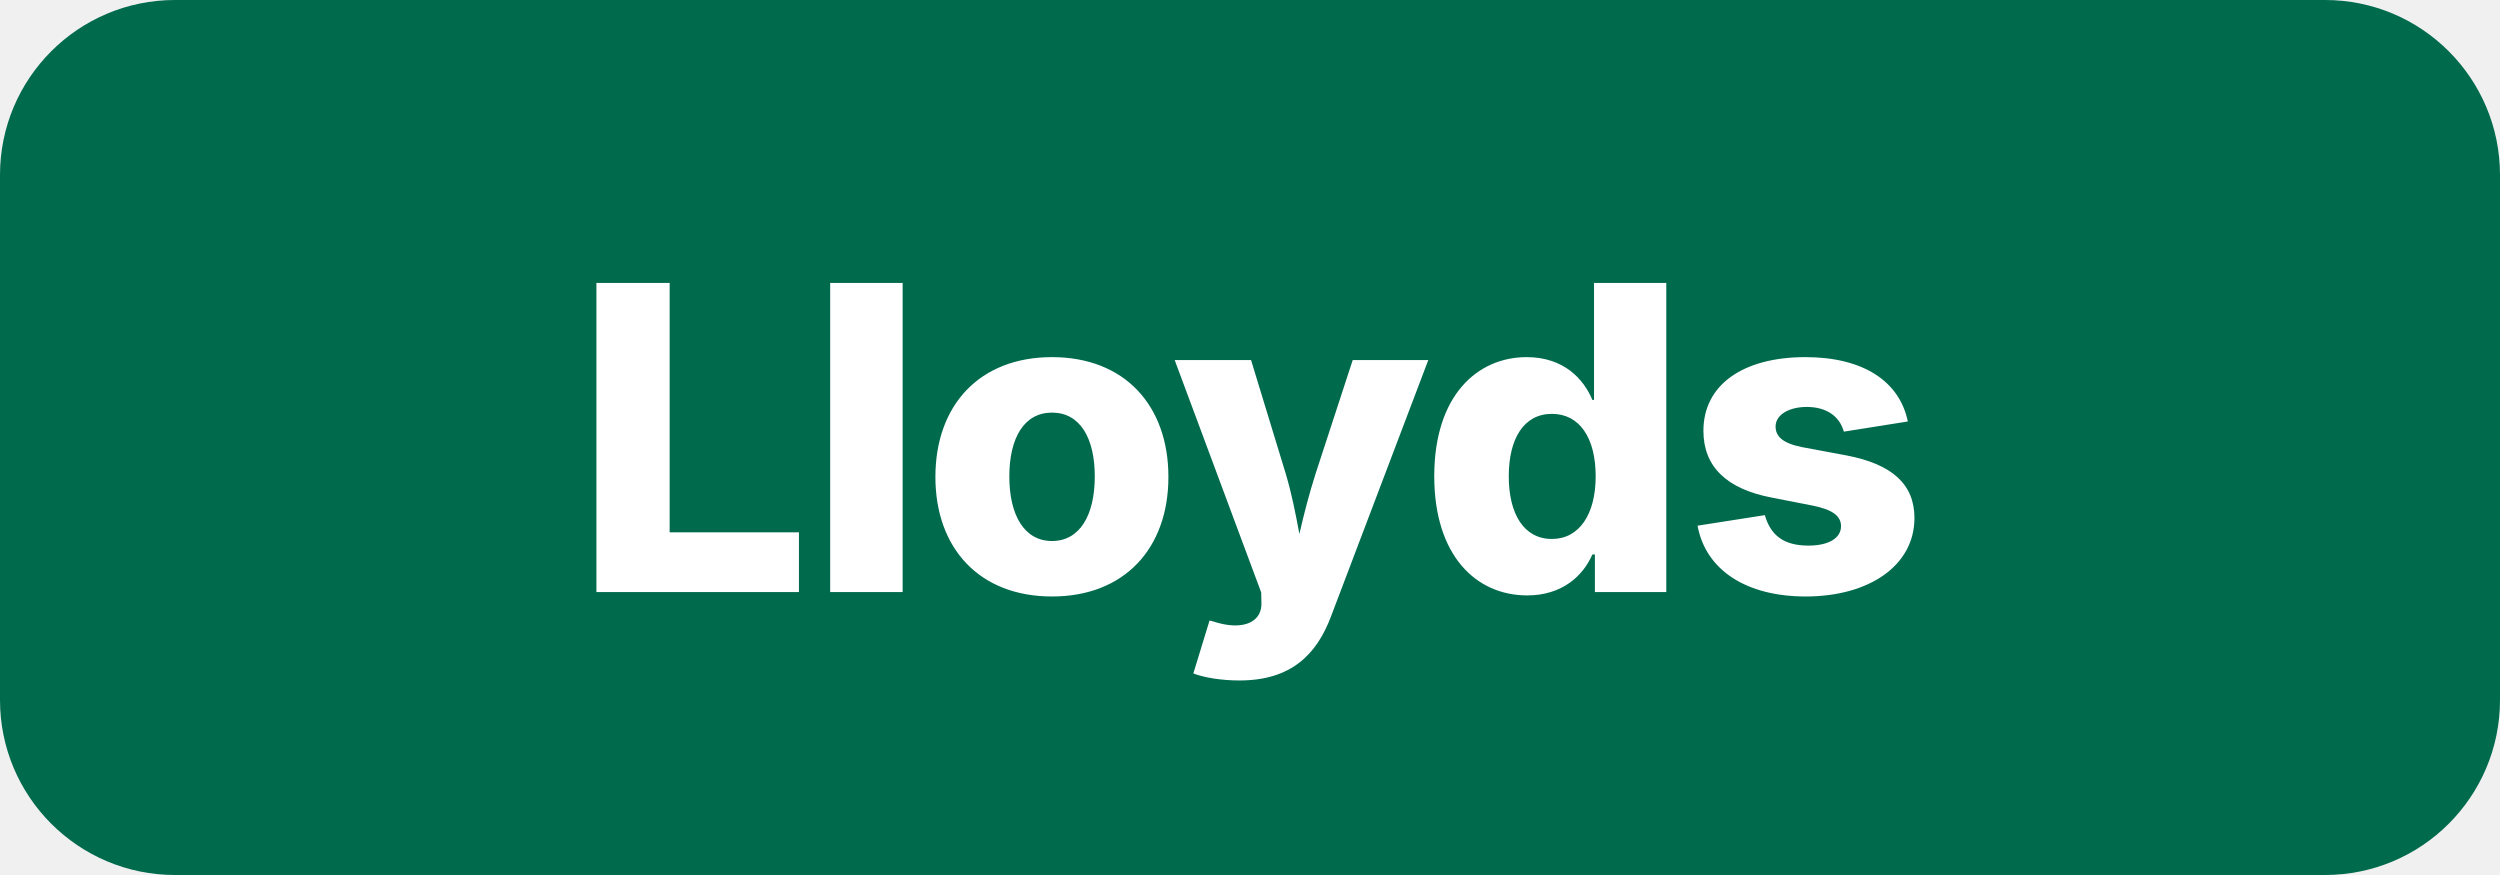
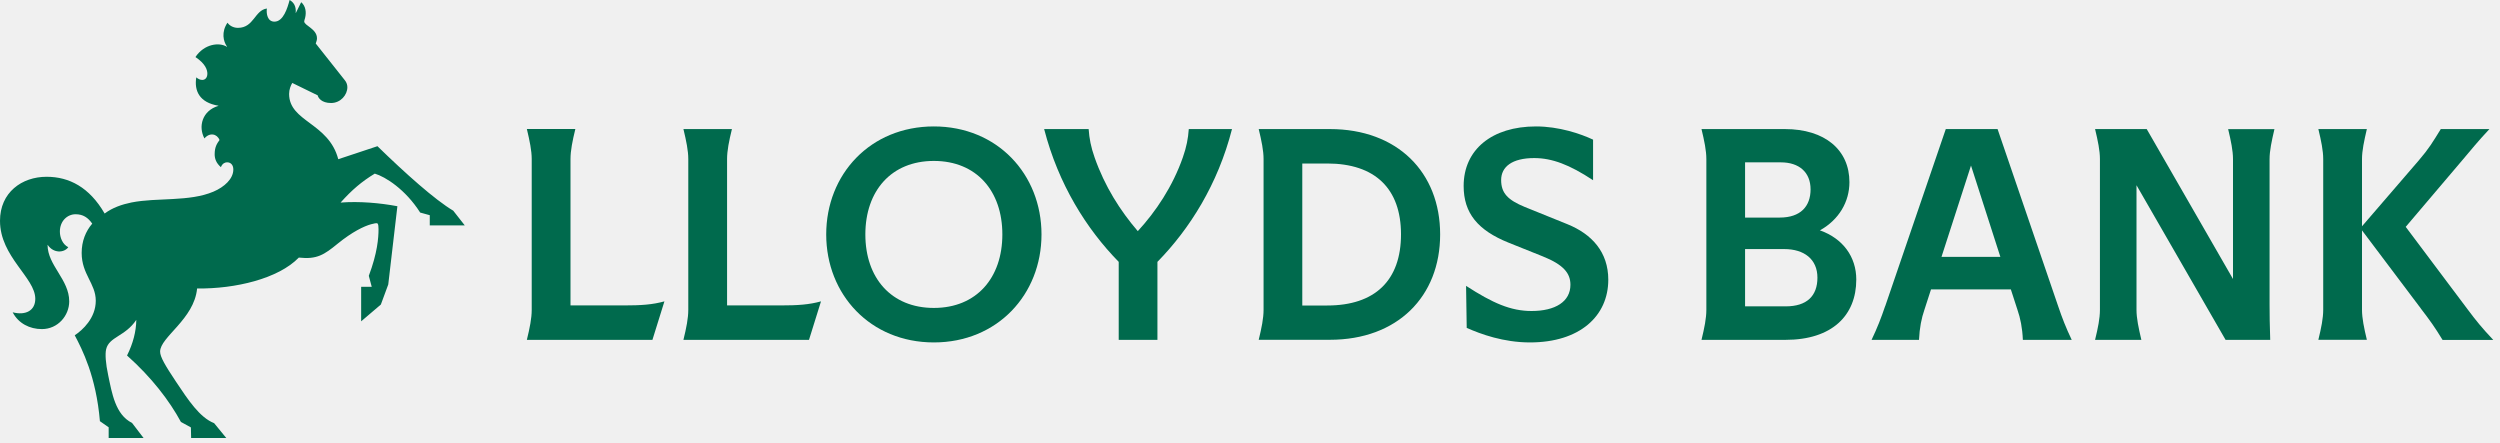
- <svg xmlns="http://www.w3.org/2000/svg" viewBox="0 0 400 140" role="img" aria-label="Lloyds">
-   <rect width="400" height="140" rx="28" fill="#006A4D" />
-   <text x="200" y="70" text-anchor="middle" dominant-baseline="central" fill="#fff" font-family="-apple-system,Segoe UI,Inter,Helvetica,Arial,sans-serif" font-weight="800" font-size="68" letter-spacing="-1">Lloyds</text>
+ <svg xmlns="http://www.w3.org/2000/svg" viewBox="0 0 350 62" fill="none" preserveAspectRatio="xMidYMid meet">
+   <path d="M15.231 59.836L13.987 58.965C13.459 52.697 11.499 48.898 10.462 46.941C11.569 46.21 13.408 44.523 13.408 42.105C13.408 39.687 11.433 38.409 11.433 35.411C11.433 33.758 11.997 32.38 12.913 31.309C12.319 30.457 11.618 29.995 10.58 29.995C9.421 29.995 8.383 30.948 8.383 32.414C8.383 33.266 8.757 34.201 9.558 34.61C8.978 35.411 7.494 35.496 6.678 34.286H6.66C6.66 37.147 9.691 39.137 9.691 42.19C9.691 44.165 8.125 46.073 5.859 46.073C4.172 46.073 2.588 45.291 1.772 43.722C3.611 44.198 4.94 43.467 4.94 41.832C4.94 38.87 0 35.955 0 30.915C0 26.946 3.049 24.749 6.523 24.749C9.691 24.749 12.519 26.215 14.649 29.895C15.738 29.076 17.067 28.618 18.411 28.345C22.04 27.629 26.485 28.275 29.889 26.828C31.406 26.181 32.666 25.041 32.666 23.727C32.666 23.099 32.307 22.723 31.795 22.723C31.54 22.723 31.148 22.844 30.924 23.402C30.259 22.826 30.053 22.21 30.053 21.597C30.053 20.578 30.375 20.098 30.733 19.604C30.393 18.718 29.337 18.514 28.621 19.382C27.735 17.747 28.281 15.498 30.581 14.819V14.8C27.89 14.357 27.177 12.689 27.48 10.832C27.735 11.053 28.026 11.19 28.314 11.19C28.758 11.19 29.031 10.832 29.031 10.319C29.031 9.773 28.761 8.923 27.362 7.986C28.588 6.147 30.699 5.871 31.773 6.557L31.792 6.539C31.245 5.789 30.972 4.475 31.843 3.183C32.047 3.471 32.541 3.899 33.309 3.899C35.557 3.899 35.642 1.429 37.362 1.192C37.259 1.96 37.465 3.031 38.418 3.031C39.662 3.031 40.239 1.159 40.545 0C41.091 0.306 41.483 0.834 41.398 1.82H41.416L42.165 0.306C42.793 0.834 42.915 1.72 42.712 2.518C42.66 2.722 42.59 2.876 42.59 2.995C42.59 3.589 44.377 4.032 44.377 5.361C44.377 5.583 44.307 5.822 44.204 6.093L48.291 11.254C48.546 11.575 48.631 11.918 48.631 12.209C48.631 13.28 47.694 14.421 46.349 14.421C45.005 14.421 44.544 13.69 44.477 13.35L40.918 11.612C40.715 11.951 40.475 12.516 40.475 13.144C40.475 17.061 46.013 17.164 47.357 22.289L52.843 20.468C56.76 24.282 60.898 27.981 63.453 29.495L65.07 31.558H60.167V30.129L58.823 29.756C56.76 26.518 53.968 24.749 52.469 24.306C50.649 25.414 49.283 26.57 47.681 28.36C50.288 28.157 53.2 28.412 55.634 28.873L54.356 39.826L53.319 42.636L50.561 44.987V40.148H52.041L51.632 38.615C52.843 35.411 52.994 33.269 52.994 32.11C52.994 31.752 52.976 31.412 52.858 31.291C52.755 31.188 52.33 31.291 51.953 31.394C50.964 31.667 49.347 32.432 47.269 34.119C45.397 35.651 44.374 36.349 41.835 36.061C38.973 39.022 32.911 40.457 27.595 40.387C27.186 44.696 22.416 47.184 22.416 49.226C22.416 49.957 23.114 51.149 24.646 53.449C26.348 56.004 27.966 58.456 29.977 59.241L31.679 61.32H26.758L26.725 59.839L25.329 59.072C23.727 56.11 21.227 52.836 17.786 49.772C18.62 48.103 19.064 46.401 19.082 44.781C17.531 47.114 15.268 47.132 14.858 48.901C14.703 49.566 14.788 50.861 15.146 52.53C15.674 55.051 16.151 58.049 18.484 59.208L20.101 61.32H15.213V59.839V59.845L15.231 59.836Z" fill="#006A4D" />
+   <path d="M45.567 12.743C45.567 12.455 45.736 11.96 45.736 11.533C45.736 11.311 45.685 11.038 45.415 10.613C45.023 10.016 44.274 8.978 43.558 8.21C42.602 7.206 41.771 6.915 40.475 7C41.531 6.42 41.771 5.877 41.771 5.261C41.771 4.733 41.483 4.172 41.003 3.644C41.683 3.765 43.51 4.515 43.51 5.501C43.51 5.704 43.406 5.892 43.203 6.096L47.581 11.581C47.426 11.818 47.087 11.718 46.798 11.718C46.61 11.718 46.492 11.839 46.492 12.043C46.492 12.416 46.78 12.877 46.953 13.132C46.817 13.217 46.562 13.317 46.289 13.317C45.949 13.317 45.573 13.195 45.573 12.74L45.567 12.743ZM19.949 29.537C23.254 29.128 27.75 29.504 31.427 27.68C33.148 26.828 34.883 25.399 34.883 23.457C34.883 21.124 32.004 18.824 32.004 13.869C32.004 10.632 33.433 6.903 37.217 4.876C34.814 6.954 33.673 9.339 33.673 12.234C33.673 15.128 34.814 18.214 38.664 19.728C41.389 20.799 43.925 20.835 45.017 23.099C44.05 22.331 42.821 22.079 41.953 22.079C36.416 22.079 34.322 32.435 27.832 35.381C29.213 31.786 25.056 30.63 21.224 30.715C18.09 30.784 13.305 31.637 13.253 36.592C12.367 33.272 14.273 30.238 19.946 29.54L19.949 29.537ZM6.748 26.13C7.767 26.13 9.218 26.367 10.222 27.304C7.837 26.215 4.293 26.931 4.038 29.81C3.629 29.367 3.492 28.821 3.459 28.345C2.573 28.755 1.908 29.98 1.739 31.291C1.041 28.157 3.577 26.13 6.745 26.13H6.748Z" fill="#006A4D" />
+   <path d="M74.44 43.37V22.27C74.44 21.09 74.16 19.74 73.76 18.06H80.55C80.14 19.74 79.87 21.08 79.87 22.27V42.76H87.3C89.79 42.76 91.36 42.65 93.02 42.19L91.34 47.58H73.76C74.17 45.9 74.44 44.56 74.44 43.38V43.37Z" fill="#006A4D" />
+   <path d="M96.36 43.37V22.27C96.36 21.09 96.08 19.74 95.68 18.07H102.47C102.06 19.75 101.79 21.09 101.79 22.27V42.76H109.22C111.71 42.76 113.28 42.65 114.94 42.19L113.26 47.58H95.68C96.09 45.9 96.36 44.56 96.36 43.38V43.37Z" fill="#006A4D" />
+   <path d="M140.33 32.82C140.33 26.73 136.71 22.53 130.74 22.53C124.77 22.53 121.15 26.73 121.15 32.82C121.15 38.91 124.77 43.11 130.74 43.11C136.71 43.11 140.33 38.91 140.33 32.82ZM115.67 32.82C115.67 24.39 121.85 17.7 130.74 17.7C139.63 17.7 145.81 24.4 145.81 32.82C145.81 41.24 139.63 47.94 130.74 47.94C121.85 47.94 115.67 41.24 115.67 32.82Z" fill="#006A4D" />
+   <path d="M156.62 36.66C152.1 32.05 148.17 25.78 146.18 18.07H152.41C152.5 19.4 152.74 20.61 153.24 22.03C154.66 26.09 156.82 29.48 159.29 32.36C161.83 29.61 164.18 26.09 165.6 22.03C166.1 20.61 166.34 19.39 166.43 18.07H172.48C170.51 25.78 166.56 32.05 162.04 36.66V47.58H156.62V36.66Z" fill="#006A4D" />
+   <path d="M196.14 32.81C196.14 26.41 192.51 22.89 185.81 22.89H182.32V42.77H185.81C192.51 42.77 196.14 39.25 196.14 32.81ZM176.9 43.37V22.27C176.9 21.09 176.62 19.74 176.22 18.07H186.18C195.64 18.07 201.62 24.12 201.62 32.82C201.62 41.52 195.64 47.57 186.18 47.57H176.22C176.63 45.89 176.9 44.55 176.9 43.37Z" fill="#006A4D" />
+   <path d="M205.34 45.92L205.25 40.02C208.99 42.44 211.5 43.54 214.42 43.54C217.74 43.54 219.86 42.23 219.86 39.87C219.86 38.3 218.96 37.08 215.98 35.89L211.24 33.99C206.87 32.24 204.91 29.82 204.91 26.04C204.91 20.93 208.89 17.7 215.04 17.7C218.25 17.7 221.27 18.72 223.03 19.55V25.23C219.71 23.04 217.27 22.13 214.79 22.13C211.69 22.13 210.16 23.35 210.16 25.21C210.16 27.07 211.14 28.01 213.46 28.97L219.42 31.38C222.89 32.78 225.16 35.31 225.16 39.16C225.16 44.22 221.21 47.94 214.19 47.94C210.5 47.94 207.31 46.78 205.36 45.91L205.34 45.92Z" fill="#006A4D" />
+   <path d="M254.44 38.87C254.44 36.29 252.58 34.87 249.79 34.87H244.31V42.89H250.01C252.94 42.89 254.44 41.45 254.44 38.87ZM249.16 30.46C252.08 30.46 253.48 28.89 253.48 26.51C253.48 24.13 251.89 22.73 249.33 22.73H244.31V30.46H249.16ZM238.89 43.37V22.27C238.89 21.09 238.61 19.74 238.21 18.07H249.88C255.49 18.07 258.92 20.99 258.92 25.5C258.92 28.25 257.46 30.76 254.79 32.25C258.02 33.39 259.88 35.97 259.88 39.13C259.88 44.17 256.49 47.58 249.96 47.58H238.21C238.62 45.9 238.89 44.56 238.89 43.38V43.37Z" fill="#006A4D" />
+   <path d="M280.05 35.96L275.94 23.18L271.81 35.96H280.05ZM263.93 42.86L272.41 18.07H279.66L288.14 42.86C288.71 44.54 289.23 45.88 290.04 47.58H283.2C283.13 45.88 282.85 44.54 282.44 43.36L281.52 40.52H270.34L269.42 43.36C269.01 44.54 268.74 45.89 268.66 47.58H262.02C262.83 45.88 263.35 44.54 263.92 42.86H263.93Z" fill="#006A4D" />
+   <path d="M293.99 43.37V22.27C293.99 21.09 293.71 19.74 293.31 18.07H300.54L312.62 39.06V22.28C312.62 21.1 312.34 19.75 311.94 18.08H318.42C318.03 19.76 317.74 21.1 317.74 22.28V42.62C317.74 44.17 317.76 45.33 317.83 47.58H311.58L299.11 25.93V43.38C299.11 44.56 299.4 45.91 299.79 47.58H293.31C293.72 45.9 293.99 44.56 293.99 43.38V43.37Z" fill="#006A4D" />
+   <path d="M338.92 43.19L330.68 32.25V43.37C330.68 44.55 330.96 45.9 331.36 47.57H324.57C324.98 45.89 325.25 44.55 325.25 43.37V22.27C325.25 21.09 324.97 19.74 324.57 18.07H331.36C330.97 19.75 330.68 21.09 330.68 22.27V31.68L338.61 22.48C340.07 20.78 340.58 19.9 341.71 18.07H348.5V18.09C346.78 19.93 346.06 20.86 344.79 22.35L336.8 31.76L345.52 43.38C346.68 44.93 347.46 45.89 349.04 47.57V47.59H341.96C340.84 45.76 340.26 44.95 338.92 43.2V43.19Z" fill="#006A4D" />
</svg>
